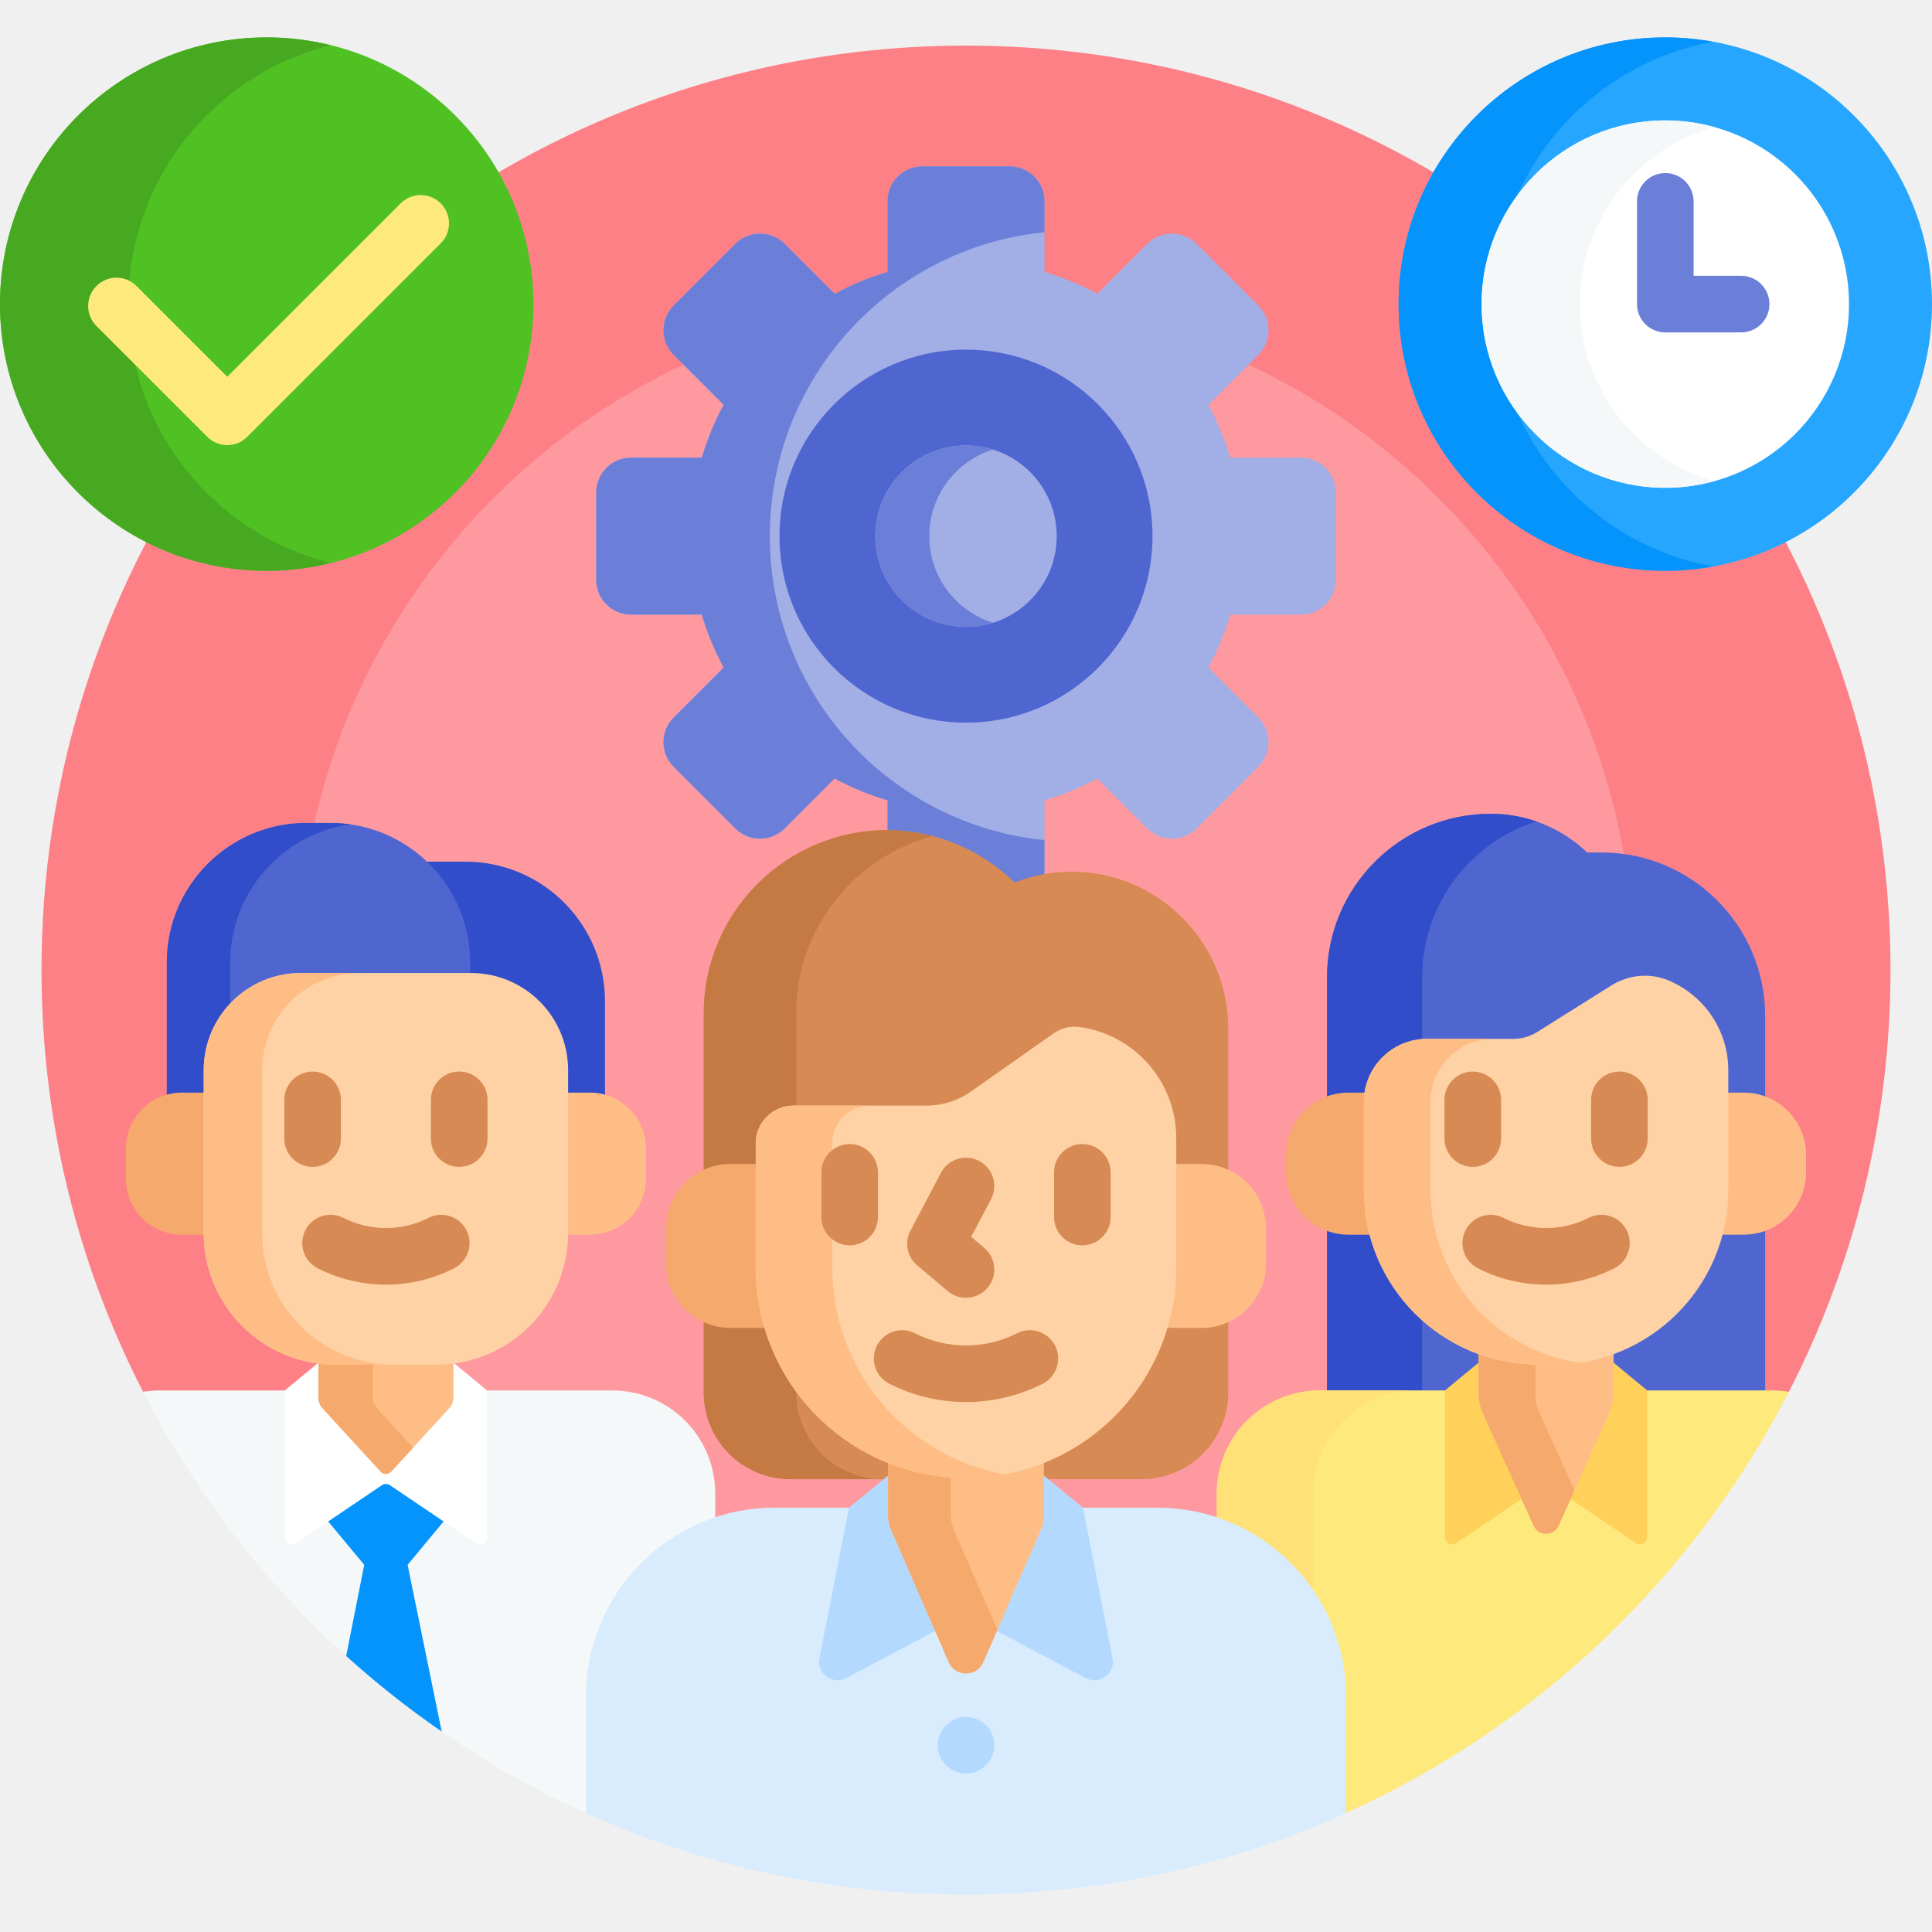
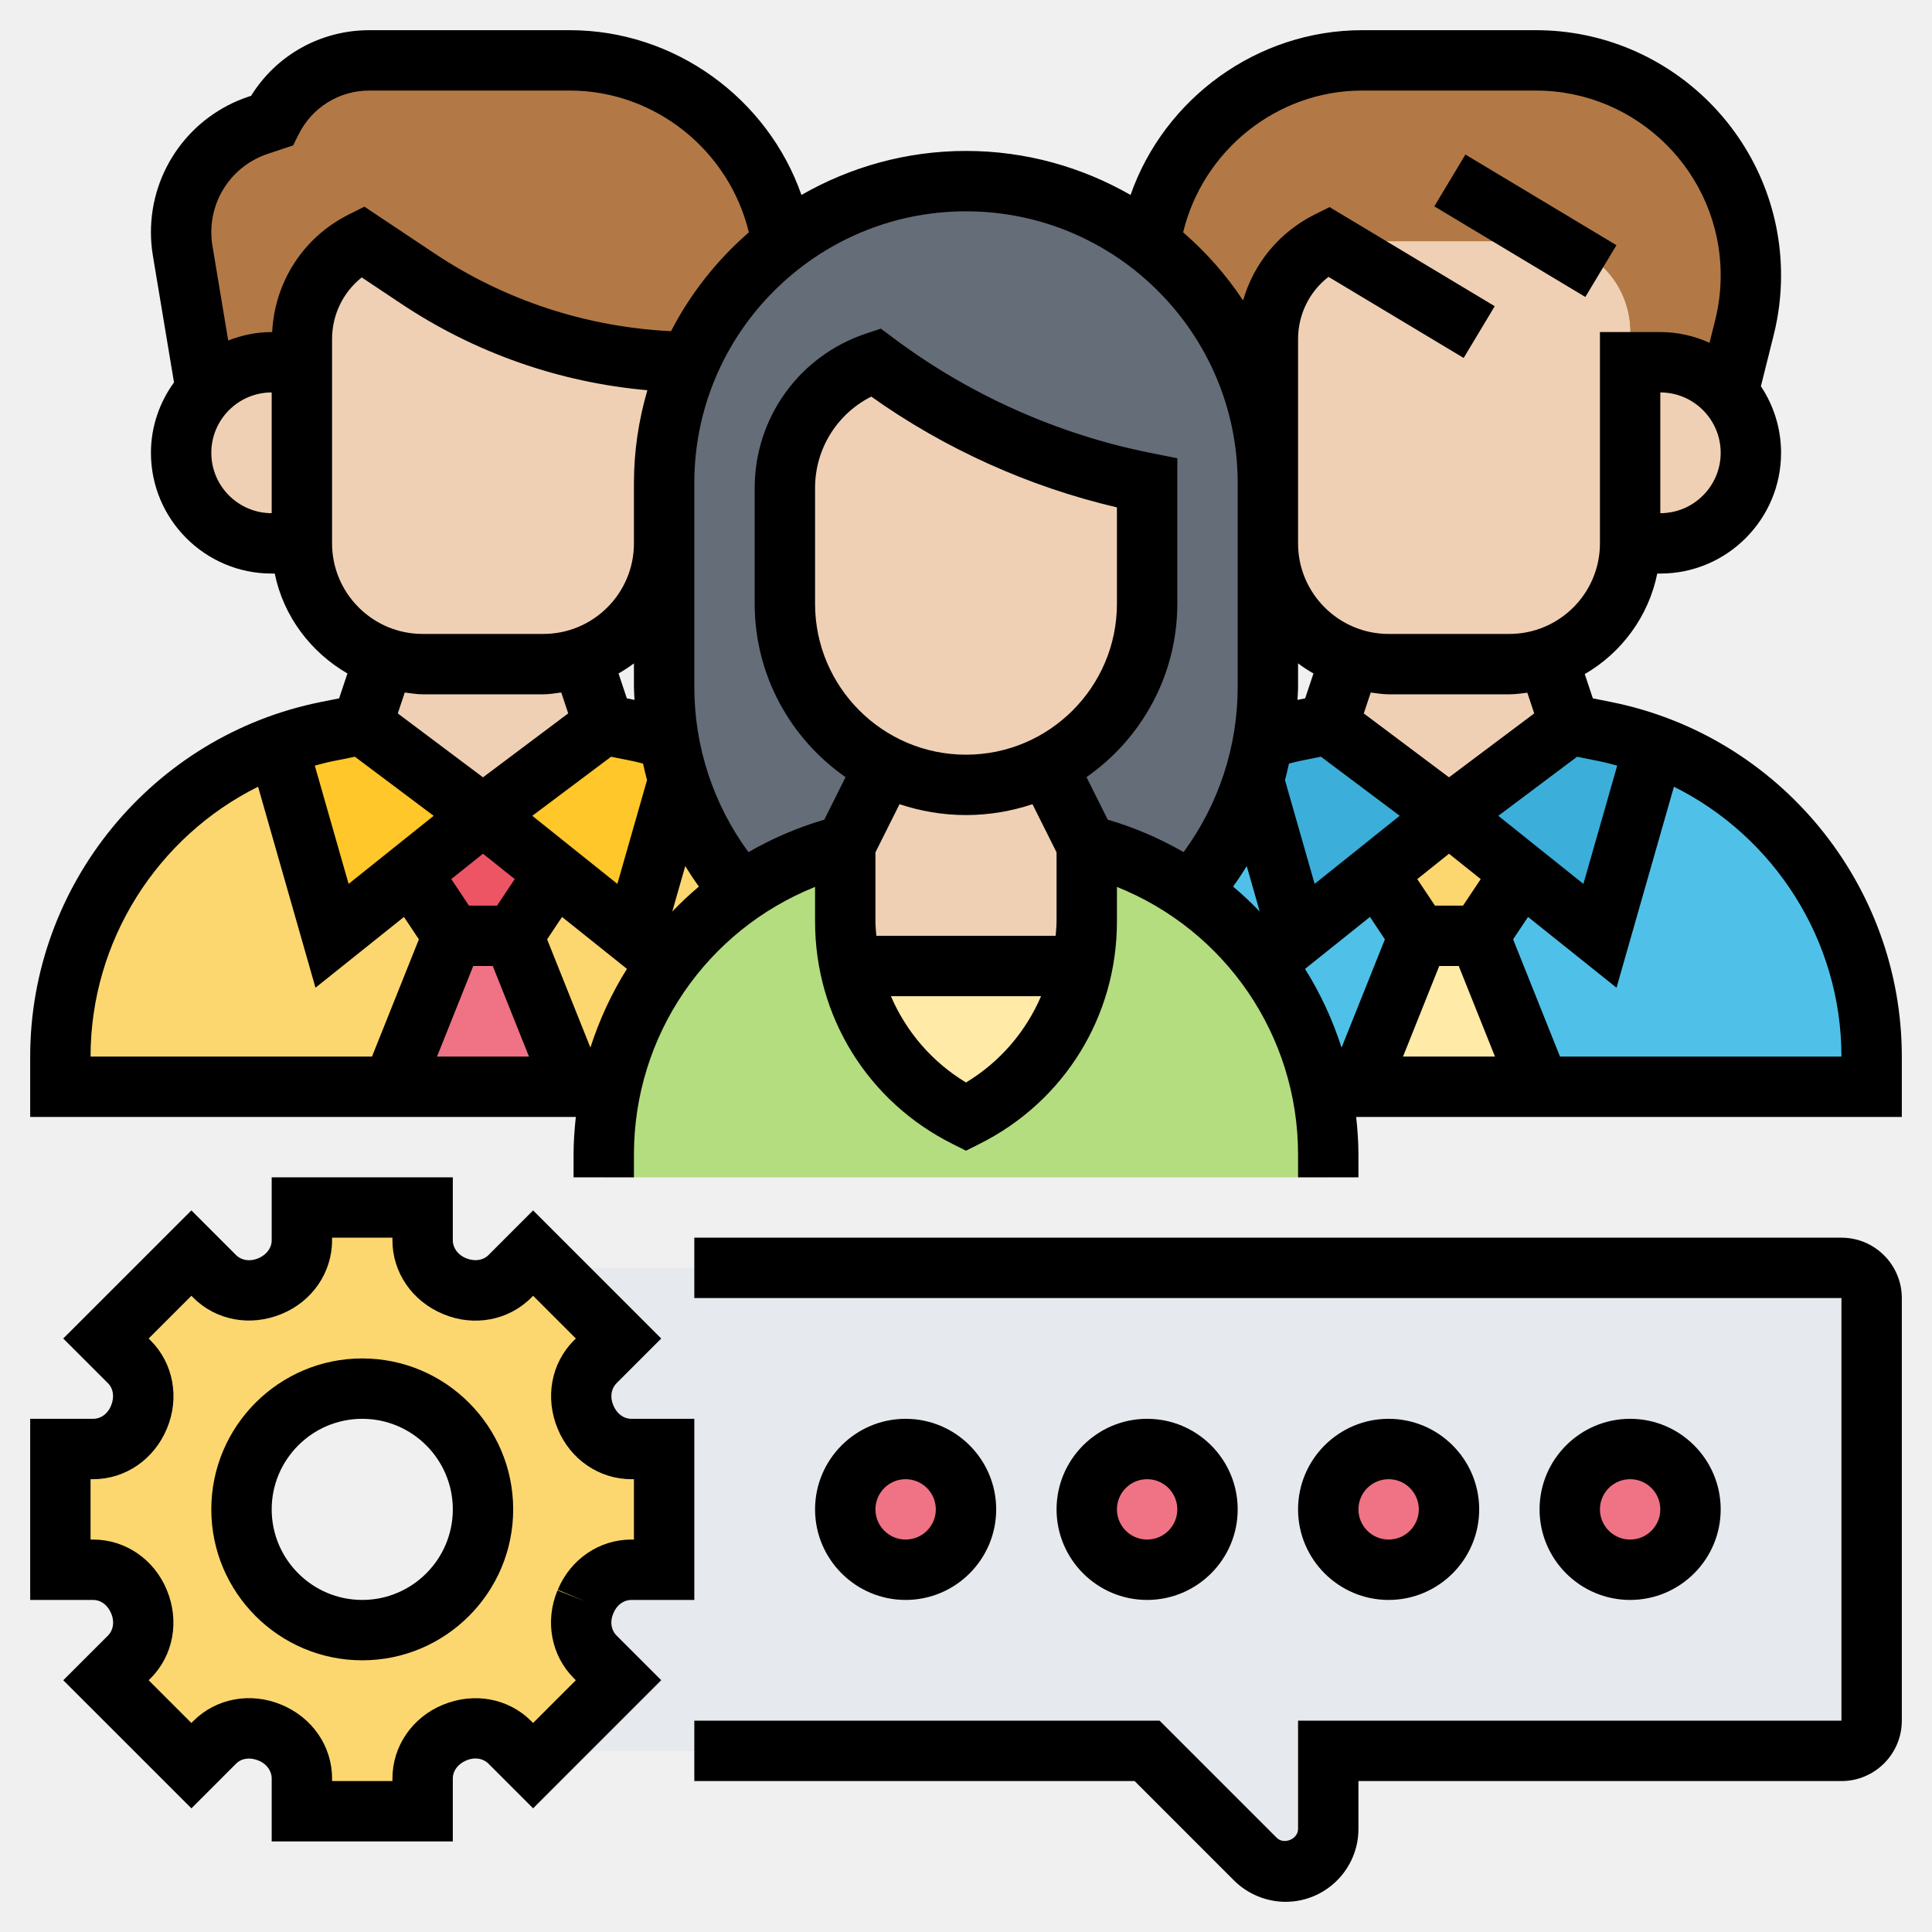
- <svg xmlns="http://www.w3.org/2000/svg" id="Capa_1" enable-background="new 0 0 512 512" height="512" viewBox="0 0 512 512" width="512">
+ <svg xmlns="http://www.w3.org/2000/svg" id="_x33_0" enable-background="new 0 0 64 64" height="512" viewBox="0 0 64 64" width="512">
  <g>
-     <path d="m256 12.086c-135.31 0-245 109.69-245 245 0 40.256 9.711 78.244 26.916 111.751l1.544.807c.951-.103 1.901-.162 2.838-.162h119.946c14.5 0 26.297 11.797 26.297 26.297v7.726c5.229-1.908 10.87-2.951 16.75-2.951h101.418c5.881 0 11.522 1.043 16.751 2.951v-7.727c0-14.5 11.797-26.297 26.297-26.297h119.946c.873 0 1.757.057 2.643.146l1.738-.792c17.204-33.505 26.916-71.492 26.916-111.749 0-135.309-109.69-245-245-245z" fill="#fd8087" />
-     <path d="m256 80.086c-97.754 0-177 79.246-177 177 0 42.679 15.107 81.828 40.263 112.396h42.98c14.5 0 26.297 11.797 26.297 26.297v7.726c5.229-1.908 10.87-2.951 16.75-2.951h101.418c5.881 0 11.522 1.043 16.751 2.951v-7.727c0-14.5 11.797-26.297 26.297-26.297h42.98c25.157-30.567 40.264-69.716 40.264-112.395 0-97.754-79.246-177-177-177z" fill="#fe99a0" />
    <g>
      <g>
-         <g>
-           <path d="m344.755 121.285h-18.74c-1.454-4.901-3.393-9.594-5.789-14.006l13.242-13.242c3.61-3.61 3.61-9.464 0-13.075l-16.344-16.344c-3.611-3.61-9.464-3.61-13.075 0l-13.242 13.242c-4.412-2.396-9.104-4.335-14.006-5.789v-18.74c0-5.106-4.139-9.245-9.245-9.245h-23.113c-5.106 0-9.245 4.139-9.245 9.245v18.74c-4.901 1.454-9.594 3.393-14.006 5.789l-13.242-13.242c-3.61-3.61-9.464-3.61-13.075 0l-16.344 16.344c-3.61 3.611-3.61 9.464 0 13.075l13.242 13.242c-2.396 4.412-4.335 9.104-5.789 14.006h-18.74c-5.106 0-9.245 4.139-9.245 9.245v23.113c0 5.106 4.139 9.245 9.245 9.245h18.74c1.454 4.901 3.393 9.594 5.789 14.006l-13.242 13.242c-3.61 3.61-3.61 9.464 0 13.075l16.344 16.344c3.611 3.61 9.464 3.61 13.075 0l13.242-13.242c4.412 2.396 9.104 4.335 14.006 5.789v18.74c0 5.106 4.139 9.245 9.245 9.245h23.113c5.106 0 9.245-4.139 9.245-9.245v-18.74c4.901-1.454 9.594-3.393 14.006-5.789l13.242 13.242c3.61 3.61 9.464 3.61 13.075 0l16.344-16.344c3.61-3.611 3.61-9.464 0-13.075l-13.242-13.242c2.396-4.412 4.335-9.104 5.789-14.006h18.74c5.106 0 9.245-4.139 9.245-9.245v-23.113c0-5.106-4.139-9.245-9.245-9.245z" fill="#a2aee6" />
-         </g>
-         <g>
-           <circle cx="256" cy="142.086" fill="#4f66d0" r="49.426" />
-         </g>
-         <g>
-           <circle cx="256" cy="142.086" fill="#a2aee6" r="24.038" />
-         </g>
-         <g>
-           <path d="m246.272 142.086c0-10.784 7.101-19.909 16.883-22.955-2.26-.704-4.663-1.083-7.155-1.083-13.276 0-24.038 10.762-24.038 24.038s10.762 24.038 24.038 24.038c2.492 0 4.895-.379 7.155-1.083-9.781-3.046-16.883-12.171-16.883-22.955z" fill="#6c7fd8" />
-         </g>
+         <path d="m62 43v14c0 .55-.45 1-1 1h-17v2.59c0 .78-.63 1.41-1.41 1.41-.38 0-.74-.15-1-.41l-3.59-3.59h-19.85l2.34-2.34-.77-.77c-.48-.48-.59-1.2-.33-1.82 0-.01.01-.02.01-.02.26-.62.84-1.05 1.51-1.05h1.09v-4h-1.09c-.67 0-1.25-.43-1.51-1.05 0 0-.01-.01-.01-.02-.26-.62-.15-1.34.33-1.82l.77-.77-2.34-2.34h42.85c.55 0 1 .45 1 1z" fill="#e6e9ed" />
      </g>
      <g>
-         <g>
-           <path d="m204.017 142.086c0-41.952 31.911-76.451 72.785-80.548v-8.207c0-5.106-4.139-9.245-9.245-9.245h-23.113c-5.106 0-9.245 4.139-9.245 9.245v18.74c-4.901 1.454-9.594 3.393-14.006 5.789l-13.243-13.242c-3.61-3.61-9.464-3.61-13.075 0l-16.344 16.344c-3.61 3.611-3.61 9.464 0 13.075l13.242 13.243c-2.396 4.411-4.335 9.104-5.789 14.006h-18.74c-5.106 0-9.245 4.139-9.245 9.245v23.113c0 5.106 4.139 9.245 9.245 9.245h18.74c1.454 4.901 3.393 9.594 5.789 14.006l-13.242 13.243c-3.61 3.61-3.61 9.464 0 13.075l16.344 16.344c3.611 3.61 9.464 3.61 13.075 0l13.242-13.243c4.412 2.396 9.104 4.335 14.006 5.789v18.74c0 5.106 4.139 9.245 9.245 9.245h23.113c5.106 0 9.245-4.139 9.245-9.245v-8.207c-40.872-4.099-72.784-38.597-72.784-80.55z" fill="#6c7fd8" />
-         </g>
+         <path d="m18.15 58-.49.49-.77-.77c-.48-.48-1.2-.59-1.82-.33-.01 0-.02.01-.02.01-.62.26-1.05.84-1.05 1.51v1.09h-4v-1.09c0-.67-.43-1.25-1.05-1.51 0 0-.01-.01-.02-.01-.62-.26-1.34-.15-1.82.33l-.77.77-2.83-2.83.77-.77c.48-.48.59-1.2.33-1.82 0-.01-.01-.02-.01-.02-.26-.62-.84-1.05-1.51-1.05h-1.09v-4h1.09c.67 0 1.25-.43 1.51-1.05 0 0 .01-.01.01-.02.26-.62.15-1.34-.33-1.82l-.77-.77 2.83-2.83.77.77c.48.48 1.2.59 1.82.33.01 0 .02-.01.02-.01.62-.26 1.05-.84 1.05-1.51v-1.09h4v1.09c0 .67.43 1.25 1.05 1.51 0 0 .01.01.02.01.62.26 1.34.15 1.82-.33l.77-.77.49.49 2.34 2.34-.77.77c-.48.48-.59 1.2-.33 1.82 0 .01.01.02.01.02.26.62.84 1.05 1.51 1.05h1.09v4h-1.09c-.67 0-1.25.43-1.51 1.05 0 0-.01.01-.01.02-.26.62-.15 1.34.33 1.82l.77.77zm-2.15-8c0-2.21-1.79-4-4-4s-4 1.79-4 4 1.79 4 4 4 4-1.79 4-4z" fill="#fcd770" />
+       </g>
+       <g>
+         <circle cx="54" cy="50" fill="#ef7385" r="2" />
+       </g>
+       <g>
+         <circle cx="46" cy="50" fill="#ef7385" r="2" />
+       </g>
+       <g>
+         <circle cx="38" cy="50" fill="#ef7385" r="2" />
+       </g>
+       <g>
+         <circle cx="30" cy="50" fill="#ef7385" r="2" />
+       </g>
+       <g>
+         <path d="m49 31 2 5h-6l2-5z" fill="#ffeaa7" />
+       </g>
+       <g>
+         <path d="m50.39 28.91-1.39 2.09h-2l-1.39-2.09 2.39-1.91z" fill="#fcd770" />
+       </g>
+       <g>
+         <path d="m50.39 28.91 2.61 2.09 1.8-6.31c4.27 1.56 7.2 5.65 7.2 10.31v1h-11l-2-5z" fill="#4fc1e9" />
+       </g>
+       <g>
+         <path d="m47 31-2 5h-1.24-.01c-.57-2.64-2.13-4.94-4.33-6.44l.01-.01c.96-1.08 1.67-2.35 2.1-3.71l1.47 5.16 2.61-2.09z" fill="#4fc1e9" />
+       </g>
+       <g>
+         <path d="m50.39 28.91-2.39-1.91 4-3 1.17.23c.56.11 1.1.26 1.63.46l-1.8 6.31z" fill="#3bafda" />
+       </g>
+       <g>
+         <path d="m44 24 4 3-2.39 1.91-2.61 2.09-1.47-5.16c.14-.44.25-.9.32-1.36.32-.1.65-.18.98-.25z" fill="#3bafda" />
+       </g>
+       <g>
+         <path d="m18.39 28.91 2.61 2.09 1.47-5.16c.43 1.36 1.14 2.63 2.1 3.71l.01.01-2.34 2.19c-.97 1.24-1.66 2.68-1.99 4.25h-.01-1.24l-2-5z" fill="#fcd770" />
+       </g>
+       <g>
+         <path d="m11 31 2.61-2.09 1.39 2.09-2 5h-11v-1c0-4.66 2.93-8.75 7.2-10.31z" fill="#fcd770" />
+       </g>
+       <g>
+         <path d="m16 27 4-3 1.17.23c.33.07.66.15.98.25.07.46.18.92.32 1.36l-1.47 5.16-2.61-2.09z" fill="#ffc729" />
+       </g>
+       <g>
+         <path d="m12 24 4 3-2.39 1.91-2.61 2.09-1.8-6.31c.53-.2 1.07-.35 1.63-.46z" fill="#ffc729" />
+       </g>
+       <g>
+         <path d="m17 31 2 5h-6l2-5z" fill="#ef7385" />
+       </g>
+       <g>
+         <path d="m18.39 28.91-1.39 2.09h-2l-1.39-2.09 2.39-1.91z" fill="#ed5565" />
+       </g>
+       <g>
+         <path d="m57.79 10.85-.54 2.16-.01.01c-.54-.63-1.34-1.02-2.24-1.02h-1v-1c0-1.66-1.34-3-3-3h-7c-1.23.61-2 1.87-2 3.24v4.76c0-2.76-1.12-5.26-2.93-7.07-.31-.31-.64-.6-.99-.87.51-3.43 3.47-6.06 7.04-6.06h5.76c3.93 0 7.12 3.19 7.12 7.12 0 .59-.07 1.17-.21 1.73z" fill="#b27946" />
+       </g>
+       <g>
+         <path d="m27.76 24.24 1.56 1.13-1.32 2.63c-1.25.31-2.4.84-3.42 1.56l-.01-.01c-.96-1.08-1.67-2.35-2.1-3.71-.14-.44-.25-.9-.32-1.36-.1-.57-.15-1.14-.15-1.72v-4.76-2c0-1.42.3-2.78.84-4 .68-1.56 1.74-2.91 3.08-3.94 1.68-1.29 3.79-2.06 6.08-2.06s4.4.77 6.08 2.06c.35.27.68.56.99.87 1.81 1.81 2.93 4.31 2.93 7.07v2 4.76c0 .58-.05 1.15-.15 1.72-.07.46-.18.92-.32 1.36-.43 1.36-1.14 2.63-2.1 3.71l-.01.01c-1.02-.72-2.17-1.25-3.42-1.56l-1.32-2.63c1.97-.99 3.32-3.02 3.32-5.37v-4l-.1-.02c-3.22-.64-6.27-2.01-8.9-3.98-1.79.6-3 2.27-3 4.16v3.84c0 1.66.67 3.16 1.76 4.24z" fill="#656d78" />
+       </g>
+       <g>
+         <path d="m25.92 8.06c-1.34 1.03-2.4 2.38-3.08 3.94h-.01c-3.2-.03-6.32-1-8.99-2.77l-1.84-1.23c-1.23.61-2 1.87-2 3.24v.76h-1c-.86 0-1.63.36-2.18.94l-.77-4.64c-.03-.2-.05-.4-.05-.61 0-.81.26-1.56.7-2.18.45-.62 1.09-1.11 1.85-1.36l.45-.15c.61-1.23 1.87-2 3.24-2h6.64c3.57 0 6.53 2.63 7.04 6.06z" fill="#b27946" />
+       </g>
+       <g>
+         <path d="m44 39h-24v-.75c0-.77.08-1.52.25-2.25.33-1.57 1.02-3.01 1.99-4.25l2.34-2.19c1.02-.72 2.17-1.25 3.42-1.56v2.53c0 .5.05.99.15 1.47.45 2.14 1.85 3.99 3.85 5 1.22-.62 2.22-1.55 2.92-2.67.44-.71.76-1.5.93-2.33.1-.48.15-.97.15-1.47v-2.53c1.25.31 2.4.84 3.42 1.56 2.2 1.5 3.76 3.8 4.33 6.44.17.73.25 1.48.25 2.25z" fill="#b4dd7f" />
+       </g>
+       <g>
+         <path d="m28.15 32h7.7c-.17.83-.49 1.62-.93 2.33-.7 1.12-1.7 2.05-2.92 2.67-2-1.01-3.4-2.86-3.85-5z" fill="#ffeaa7" />
+       </g>
+       <g>
+         <path d="m55 12c.9 0 1.7.39 2.24 1.02.47.53.76 1.22.76 1.98 0 .83-.34 1.58-.88 2.12s-1.29.88-2.12.88h-1v-6z" fill="#f0d0b4" />
+       </g>
+       <g>
+         <path d="m50 22c.45 0 .87-.07 1.27-.21v.01l.73 2.2-4 3-4-3 .73-2.2v-.01c.4.14.82.21 1.27.21z" fill="#f0d0b4" />
+       </g>
+       <g>
+         <path d="m54 12v6c0 1.76-1.14 3.26-2.73 3.79-.4.14-.82.21-1.27.21h-4c-.45 0-.87-.07-1.27-.21-1.59-.53-2.73-2.03-2.73-3.79v-2-4.76c0-1.37.77-2.63 2-3.24h7c1.66 0 3 1.34 3 3z" fill="#f0d0b4" />
+       </g>
+       <g>
+         <path d="m36 28v2.53c0 .5-.05.99-.15 1.47h-7.7c-.1-.48-.15-.97-.15-1.47v-2.53l1.32-2.63c.8.4 1.71.63 2.68.63s1.88-.23 2.68-.63z" fill="#f0d0b4" />
+       </g>
+       <g>
+         <path d="m38 16v4c0 2.35-1.35 4.38-3.32 5.37-.8.4-1.71.63-2.68.63s-1.88-.23-2.68-.63l-1.56-1.13c-1.09-1.08-1.76-2.58-1.76-4.24v-3.84c0-1.89 1.21-3.56 3-4.16 2.63 1.97 5.68 3.34 8.9 3.98z" fill="#f0d0b4" />
+       </g>
+       <g>
+         <path d="m18 22c.45 0 .87-.07 1.27-.21v.01l.73 2.2-4 3-4-3 .73-2.2v-.01c.4.14.82.21 1.27.21z" fill="#f0d0b4" />
+       </g>
+       <g>
+         <path d="m22.83 12h.01c-.54 1.22-.84 2.58-.84 4v2c0 1.76-1.14 3.26-2.73 3.79-.4.14-.82.21-1.27.21h-4c-.45 0-.87-.07-1.27-.21-1.59-.53-2.73-2.03-2.73-3.79v-6-.76c0-1.37.77-2.63 2-3.24l1.84 1.23c2.67 1.77 5.79 2.74 8.99 2.77z" fill="#f0d0b4" />
+       </g>
+       <g>
+         <path d="m10 12v6h-1c-.83 0-1.58-.34-2.12-.88s-.88-1.29-.88-2.12c0-.8.32-1.53.82-2.06.55-.58 1.32-.94 2.18-.94z" fill="#f0d0b4" />
      </g>
    </g>
    <g>
-       <g>
-         <g>
-           <circle cx="441.322" cy="80.592" fill="#26a6fe" r="70.678" />
-         </g>
-         <path d="m396 80.592c0-34.704 25.019-63.545 58-69.522-4.115-.746-8.348-1.156-12.678-1.156-39.035 0-70.678 31.644-70.678 70.678 0 39.035 31.644 70.678 70.678 70.678 4.33 0 8.563-.41 12.678-1.156-32.981-5.977-58-34.818-58-69.522z" fill="#0593fc" />
-         <g>
-           <circle cx="441.322" cy="80.592" fill="#fff" r="48.678" />
-         </g>
-         <g>
-           <path d="m418.714 80.592c0-22.367 15.091-41.198 35.643-46.899-4.15-1.151-8.518-1.78-13.035-1.78-26.884 0-48.678 21.794-48.678 48.678s21.794 48.678 48.678 48.678c4.517 0 8.885-.628 13.035-1.779-20.552-5.7-35.643-24.531-35.643-46.898z" fill="#f5f8f9" />
-         </g>
-         <g>
-           <path d="m461.418 88.092h-20.097c-4.143 0-7.5-3.357-7.5-7.5v-27.228c0-4.143 3.357-7.5 7.5-7.5s7.5 3.357 7.5 7.5v19.728h12.597c4.143 0 7.5 3.357 7.5 7.5s-3.357 7.5-7.5 7.5z" fill="#6c7fd8" />
-         </g>
-       </g>
-       <g>
-         <g>
-           <circle cx="70.678" cy="80.592" fill="#4fc123" r="70.678" />
-         </g>
-         <path d="m34 80.592c0-33.172 22.858-60.994 53.678-68.606-5.447-1.345-11.138-2.072-17-2.072-39.034 0-70.678 31.643-70.678 70.678s31.644 70.678 70.678 70.678c5.862 0 11.553-.727 17-2.072-30.82-7.613-53.678-35.434-53.678-68.606z" fill="#47a920" />
-         <g>
-           <path d="m60.226 117.956c-1.919 0-3.839-.732-5.303-2.196l-29.367-29.366c-2.929-2.93-2.929-7.678 0-10.607 2.929-2.928 7.678-2.928 10.606 0l24.064 24.063 45.963-45.964c2.929-2.928 7.678-2.928 10.606 0 2.929 2.93 2.929 7.678 0 10.607l-51.266 51.267c-1.464 1.464-3.383 2.196-5.303 2.196z" fill="#fee97d" />
-         </g>
-       </g>
-     </g>
-     <g>
-       <g>
-         <g>
-           <g>
-             <path d="m467.789 369.483v-100.185c0-23.961-19.424-43.385-43.385-43.385h-3.798c-6.643-6.346-15.638-10.251-25.551-10.251-23.961 0-43.385 19.424-43.385 43.385v110.436z" fill="#4f66d0" />
-           </g>
-         </g>
-         <g fill="#314dc9">
-           <path d="m357.347 289.554h4.301c1.131-7.643 7.427-13.587 15.234-14.171v-16.336c0-19.384 12.714-35.793 30.256-41.357-3.786-1.31-7.849-2.028-12.082-2.028-23.961 0-43.385 19.424-43.385 43.385v31.529c1.772-.649 3.678-1.022 5.676-1.022z" />
-           <path d="m362.962 327.197h-5.615c-1.998 0-3.904-.373-5.676-1.022v43.308h25.211v-19.587c-6.659-5.951-11.584-13.799-13.92-22.699z" />
-         </g>
-         <g>
-           <path d="m362.447 315.437v-23.424c0-.838.085-1.655.212-2.458h-5.312c-9.125 0-16.522 7.397-16.522 16.522v4.598c0 9.125 7.397 16.522 16.522 16.522h6.661c-1.012-3.752-1.561-7.693-1.561-11.76z" fill="#f6a96c" />
-           <path d="m462.113 289.554h-5.1v25.882c0 4.068-.549 8.008-1.561 11.76h6.661c9.125 0 16.522-7.397 16.522-16.522v-4.598c0-9.124-7.397-16.522-16.522-16.522z" fill="#ffbd86" />
-         </g>
-         <path d="m469.703 368.482h-119.946c-15.076 0-27.297 12.221-27.297 27.297v7.387c19.312 6.576 33.249 24.879 33.249 46.388v29.672l1 1.245c50.623-22.857 92.095-62.398 117.375-111.634-1.427-.23-2.889-.355-4.381-.355z" fill="#fee97d" />
-         <g>
-           <path d="m348 395.78c0-15.076 12.221-27.297 27.297-27.297h-25.54c-15.076 0-27.297 12.221-27.297 27.297v7.387c10.613 3.614 19.595 10.774 25.54 20.056z" fill="#ffe177" />
-         </g>
-         <path d="m411.808 360.642h-4.155c-4.495 0-8.835-.668-12.937-1.896l-11.782 9.737v38.88c0 1.534 1.714 2.445 2.985 1.586l22.741-15.351c.647-.437 1.495-.437 2.142 0l22.74 15.351c1.271.858 2.985-.053 2.985-1.586v-38.88l-11.782-9.737c-4.102 1.227-8.442 1.896-12.937 1.896z" fill="#ffd15b" />
-         <path d="m411.808 360.642h-4.155c-5.56 0-10.886-1.015-15.811-2.86v11.612c0 1.726.367 3.432 1.076 5.005l13.483 29.896c1.293 2.868 5.366 2.868 6.659 0l13.483-29.896c.709-1.573 1.076-3.279 1.076-5.005v-11.612c-4.925 1.845-10.251 2.86-15.811 2.86z" fill="#ffbd86" />
-         <path d="m406.906 369.394v-8.771c-5.29-.086-10.362-1.079-15.064-2.841v11.612c0 1.726.367 3.432 1.076 5.005l13.483 29.896c1.293 2.868 5.366 2.868 6.659 0l4.203-9.319-9.28-20.577c-.71-1.573-1.077-3.279-1.077-5.005z" fill="#f6a96c" />
-         <g>
-           <g>
-             <g>
-               <path d="m427.011 261.162-19.572 12.292c-1.94 1.218-4.184 1.865-6.475 1.865h-22.824c-9.22 0-16.694 7.474-16.694 16.694v23.423c0 25.518 20.687 46.205 46.205 46.205h4.155c25.518 0 46.205-20.687 46.205-46.205v-31.844c0-10.788-6.637-20.025-16.051-23.852-4.896-1.99-10.471-1.39-14.949 1.422z" fill="#fed2a4" />
-             </g>
-           </g>
-           <g>
-             <path d="m379.114 315.436v-23.423c0-9.22 7.474-16.694 16.694-16.694h-17.667c-9.22 0-16.694 7.474-16.694 16.694v23.423c0 25.518 20.687 46.205 46.205 46.205h4.155c2.277 0 4.51-.183 6.698-.504-22.286-3.295-39.391-22.498-39.391-45.701z" fill="#ffbd86" />
-           </g>
-           <g>
-             <g>
-               <g>
-                 <path d="m390.304 309.232c-4.143 0-7.5-3.357-7.5-7.5v-10.258c0-4.143 3.357-7.5 7.5-7.5s7.5 3.357 7.5 7.5v10.258c0 4.143-3.358 7.5-7.5 7.5z" fill="#d88a55" />
-               </g>
-               <g>
-                 <path d="m429.155 309.232c-4.143 0-7.5-3.357-7.5-7.5v-10.258c0-4.143 3.357-7.5 7.5-7.5s7.5 3.357 7.5 7.5v10.258c0 4.143-3.357 7.5-7.5 7.5z" fill="#d88a55" />
-               </g>
-             </g>
-           </g>
-         </g>
-         <g>
-           <path d="m409.73 340.44c-6.208 0-12.415-1.441-18.073-4.324-3.69-1.881-5.158-6.396-3.277-10.088 1.881-3.69 6.397-5.157 10.088-3.277 7.052 3.595 15.475 3.593 22.524 0 3.691-1.879 8.207-.412 10.088 3.277 1.881 3.691.413 8.207-3.277 10.088-5.658 2.883-11.865 4.324-18.073 4.324z" fill="#d88a55" />
-         </g>
-       </g>
-       <g>
-         <g>
-           <path d="m123.324 228.349h-11.127c7.227 6.651 11.765 16.181 11.765 26.753v3.754h.854c13.64 0 24.737 11.097 24.737 24.737v6.6h6.801c1.38 0 2.713.202 3.975.571v-25.41c0-20.438-16.567-37.005-37.005-37.005z" fill="#314dc9" />
-           <path d="m54.987 283.593c0-13.641 11.097-24.737 24.737-24.737h44.876v-3.754c0-20.437-16.568-37.005-37.005-37.005h-6.38c-20.437 0-37.005 16.568-37.005 37.005v35.662c1.262-.369 2.595-.571 3.975-.571h6.801v-6.6z" fill="#4f66d0" />
-           <path d="m61 255.102c0-18.67 13.829-34.102 31.8-36.633-1.701-.24-3.437-.372-5.204-.372h-6.38c-20.437 0-37.005 16.568-37.005 37.005v35.662c1.262-.369 2.595-.571 3.975-.571h6.439v-6.6c0-6.403 2.414-12.251 6.375-16.69z" fill="#314dc9" />
-         </g>
-         <g>
-           <path d="m54.987 326.795v-37.241h-6.801c-8.186 0-14.821 6.636-14.821 14.821v8c0 8.186 6.636 14.821 14.821 14.821h6.811c-.001-.134-.01-.266-.01-.401z" fill="#f6a96c" />
-           <path d="m156.354 289.554h-6.801v37.241c0 .135-.009.268-.01.402h6.811c8.186 0 14.821-6.635 14.821-14.821v-8c0-8.186-6.636-14.822-14.821-14.822z" fill="#ffbd86" />
-         </g>
-         <path d="m156.291 449.555c0-21.509 13.937-39.812 33.25-46.388v-7.387c0-15.076-12.221-27.297-27.297-27.297h-119.947c-1.492 0-2.954.125-4.381.355 25.28 49.236 66.752 88.801 117.375 111.658l1-1.439z" fill="#f5f8f9" />
-         <path d="m325.5 369.016v-96.516c0-22.825-18.675-41.5-41.5-41.5-5.333 0-10.433 1.031-15.127 2.884-8.759-8.573-20.724-13.884-33.873-13.884-26.675 0-48.5 21.825-48.5 48.5v100.516c0 12.694 10.29 22.984 22.984 22.984h93.031c12.695 0 22.985-10.29 22.985-22.984z" fill="#d88a55" />
-         <g>
-           <path d="m211 369.016v-100.516c0-22.443 15.451-41.449 36.24-46.916-3.914-1.029-8.014-1.584-12.24-1.584-26.675 0-48.5 21.825-48.5 48.5v100.516c0 12.694 10.29 22.984 22.984 22.984h24.5c-12.694 0-22.984-10.291-22.984-22.984z" fill="#c57a44" />
-         </g>
-         <g>
-           <path d="m118.204 402.425-14.304-9.655c-.483-.326-1.047-.499-1.63-.499s-1.147.173-1.631.5l-14.303 9.654 10.184 12.27-4.777 24.167c7.975 7.211 16.433 13.896 25.31 20.02l-9.032-44.187z" fill="#0593fc" />
-         </g>
-         <path d="m115.707 360.642h-26.874c-1.227 0-2.439-.07-3.633-.198l-9.727 8.039v38.88c0 1.534 1.714 2.445 2.985 1.586l22.741-15.351c.647-.437 1.495-.437 2.142 0l22.741 15.351c1.271.858 2.985-.053 2.985-1.586v-38.88l-9.727-8.039c-1.194.128-2.406.198-3.633.198z" fill="#fff" />
-         <g>
-           <path d="m115.707 360.642h-26.874c-1.51 0-2.994-.109-4.452-.302v10.091c0 1.017.381 1.997 1.069 2.747l15.409 16.81c.759.828 2.063.828 2.822 0l15.409-16.81c.687-.75 1.069-1.73 1.069-2.747v-10.091c-1.458.192-2.942.302-4.452.302z" fill="#ffbd86" />
-           <path d="m98.814 370.431v-9.789h-9.981c-1.51 0-2.994-.109-4.452-.302v10.091c0 1.017.381 1.997 1.069 2.747l15.409 16.81c.759.828 2.063.828 2.822 0l5.805-6.333-9.604-10.477c-.687-.75-1.068-1.73-1.068-2.747z" fill="#f6a96c" />
-         </g>
-         <g>
-           <g>
-             <g>
-               <path d="m115.707 361.641h-26.874c-19.245 0-34.846-15.601-34.846-34.846v-43.203c0-14.214 11.523-25.737 25.737-25.737h45.092c14.214 0 25.737 11.523 25.737 25.737v43.203c0 19.245-15.601 34.846-34.846 34.846z" fill="#fed2a4" />
-             </g>
-             <g>
-               <path d="m69.49 326.795v-43.203c0-14.214 11.523-25.737 25.737-25.737h-15.503c-14.214 0-25.737 11.523-25.737 25.737v43.203c0 19.245 15.601 34.846 34.846 34.846h15.503c-19.245 0-34.846-15.601-34.846-34.846z" fill="#ffbd86" />
-             </g>
-           </g>
-           <g>
-             <g>
-               <g>
-                 <path d="m82.844 309.232c-4.142 0-7.5-3.357-7.5-7.5v-10.258c0-4.143 3.358-7.5 7.5-7.5s7.5 3.357 7.5 7.5v10.258c0 4.143-3.358 7.5-7.5 7.5z" fill="#d88a55" />
-               </g>
-               <g>
-                 <path d="m121.696 309.232c-4.142 0-7.5-3.357-7.5-7.5v-10.258c0-4.143 3.358-7.5 7.5-7.5s7.5 3.357 7.5 7.5v10.258c0 4.143-3.358 7.5-7.5 7.5z" fill="#d88a55" />
-               </g>
-             </g>
-           </g>
-         </g>
-         <g>
-           <path d="m102.27 340.44c-6.207 0-12.415-1.441-18.073-4.324-3.691-1.881-5.158-6.396-3.278-10.088s6.397-5.158 10.087-3.277c7.053 3.594 15.474 3.594 22.526 0 3.688-1.881 8.207-.413 10.087 3.277 1.88 3.691.413 8.207-3.278 10.088-5.656 2.883-11.864 4.324-18.071 4.324z" fill="#d88a55" />
-         </g>
-       </g>
-     </g>
-     <g>
-       <g>
-         <g>
-           <path d="m201.282 335.941v-27.47h-7.694c-9.446 0-17.104 7.658-17.104 17.104v9.232c0 9.446 7.658 17.104 17.104 17.104h10.077c-1.545-5.055-2.383-10.416-2.383-15.97z" fill="#f6a96c" />
-           <path d="m318.412 308.471h-7.695v27.47c0 5.514-.828 10.837-2.352 15.86 1.412.036 2.341.073 2.34.109h7.706c9.446 0 17.104-7.658 17.104-17.104v-9.232c.001-9.445-7.656-17.103-17.103-17.103z" fill="#ffbd86" />
-         </g>
-         <g>
-           <path d="m306.709 399.554h-101.418c-27.614 0-50 22.386-50 50v30.941c30.721 13.87 64.813 21.591 100.709 21.591s69.989-7.721 100.709-21.591v-30.941c0-27.614-22.385-50-50-50z" fill="#d8ecfe" />
-         </g>
-         <path d="m271.506 390.659h-31.012c-1.472 0-2.924-.089-4.354-.248l-11.14 9.143-8 40.71c0 3.77 4.014 6.184 7.344 4.417l30.421-16.143c.747-.504 1.725-.504 2.472 0l30.421 16.143c3.33 1.767 7.344-.647 7.344-4.417l-8-40.71-11.14-9.143c-1.432.16-2.884.248-4.356.248z" fill="#b3dafe" />
-         <path d="m256 390.659c-7.302 0-14.268-1.449-20.643-4.056v14.939c0 1.375.283 2.735.833 3.995l15.227 34.943c1.745 4.004 7.423 4.004 9.167 0l15.227-34.943c.549-1.26.833-2.62.833-3.995v-14.939c-6.376 2.607-13.342 4.056-20.644 4.056z" fill="#ffbd86" />
-         <path d="m252 401.543v-11.046c-5.849-.425-11.444-1.768-16.643-3.894v14.939c0 1.375.283 2.735.833 3.995l15.227 34.943c1.745 4.004 7.423 4.004 9.167 0l3.738-8.578-11.489-26.365c-.55-1.259-.833-2.619-.833-3.994z" fill="#f6a96c" />
-         <g>
-           <path d="m279.14 273.915-21.857 15.37c-3.438 2.417-7.538 3.715-11.741 3.715h-35.26c-5.523 0-10 4.477-10 10v32.941c0 30.772 24.946 55.718 55.718 55.718 30.772 0 55.718-24.946 55.718-55.718v-34.35c0-15.048-11.191-27.482-25.704-29.434-2.423-.325-4.875.352-6.874 1.758z" fill="#fed2a4" />
-           <g>
-             <path d="m220.564 335.941v-32.941c0-5.523 4.477-10 10-10h-20.282c-5.523 0-10 4.477-10 10v32.941c0 30.772 24.946 55.718 55.718 55.718 3.465 0 6.851-.332 10.141-.938-25.928-4.77-45.577-27.473-45.577-54.78z" fill="#ffbd86" />
-           </g>
-           <g>
-             <g>
-               <g>
-                 <path d="m225.171 330.024c-4.142 0-7.5-3.357-7.5-7.5v-11.837c0-4.143 3.358-7.5 7.5-7.5s7.5 3.357 7.5 7.5v11.837c0 4.143-3.358 7.5-7.5 7.5z" fill="#d88a55" />
-               </g>
-               <g>
-                 <path d="m286.829 330.024c-4.143 0-7.5-3.357-7.5-7.5v-11.837c0-4.143 3.357-7.5 7.5-7.5s7.5 3.357 7.5 7.5v11.837c0 4.143-3.357 7.5-7.5 7.5z" fill="#d88a55" />
-               </g>
-             </g>
-             <g>
-               <path d="m255.996 343.931c-1.706 0-3.42-.578-4.827-1.764l-8.086-6.81c-2.698-2.271-3.448-6.117-1.802-9.237l8.086-15.32c1.934-3.663 6.468-5.064 10.134-3.132 3.663 1.934 5.065 6.471 3.132 10.134l-5.265 9.976 3.463 2.917c3.168 2.668 3.574 7.399.905 10.567-1.483 1.761-3.604 2.669-5.74 2.669z" fill="#d88a55" />
-             </g>
-           </g>
-         </g>
-         <g>
-           <path d="m256 371.559c-6.983 0-13.967-1.622-20.333-4.865-3.69-1.881-5.158-6.397-3.277-10.088 1.88-3.691 6.396-5.157 10.088-3.277 8.467 4.314 18.578 4.314 27.045 0 3.691-1.879 8.207-.412 10.088 3.277 1.881 3.69.413 8.207-3.277 10.088-6.367 3.243-13.351 4.865-20.334 4.865z" fill="#d88a55" />
-         </g>
-       </g>
+       <path d="m33 50c0-1.654-1.346-3-3-3s-3 1.346-3 3 1.346 3 3 3 3-1.346 3-3zm-4 0c0-.552.449-1 1-1s1 .448 1 1-.449 1-1 1-1-.448-1-1z" />
+       <path d="m41 50c0-1.654-1.346-3-3-3s-3 1.346-3 3 1.346 3 3 3 3-1.346 3-3zm-4 0c0-.552.449-1 1-1s1 .448 1 1-.449 1-1 1-1-.448-1-1z" />
+       <path d="m49 50c0-1.654-1.346-3-3-3s-3 1.346-3 3 1.346 3 3 3 3-1.346 3-3zm-4 0c0-.552.449-1 1-1s1 .448 1 1-.449 1-1 1-1-.448-1-1z" />
+       <path d="m57 50c0-1.654-1.346-3-3-3s-3 1.346-3 3 1.346 3 3 3 3-1.346 3-3zm-4 0c0-.552.449-1 1-1s1 .448 1 1-.449 1-1 1-1-.448-1-1z" />
+       <path d="m12 45c-2.757 0-5 2.243-5 5s2.243 5 5 5 5-2.243 5-5-2.243-5-5-5zm0 8c-1.654 0-3-1.346-3-3s1.346-3 3-3 3 1.346 3 3-1.346 3-3 3z" />
+       <path d="m20.31 53.462.014-.032c.11-.265.335-.43.588-.43h2.088v-6h-2.088c-.253 0-.479-.165-.598-.453-.112-.269-.069-.547.11-.727l1.48-1.48-4.244-4.244-1.48 1.481c-.18.179-.458.22-.75.1-.262-.109-.43-.339-.43-.588v-2.089h-6v2.089c0 .249-.168.479-.453.598-.27.109-.547.068-.726-.11l-1.481-1.481-4.245 4.244 1.481 1.48c.18.18.222.458.101.75-.11.265-.336.43-.589.43h-2.088v6h2.088c.253 0 .479.165.598.453.112.269.07.547-.109.727l-1.481 1.48 4.245 4.244 1.48-1.481c.18-.18.458-.22.75-.1.261.109.429.339.429.588v2.089h6v-2.089c0-.249.168-.479.453-.598.268-.112.547-.069.726.109l1.481 1.481 4.244-4.244-1.48-1.48c-.18-.179-.222-.457-.114-.717zm-1.301 2.132.066.066-1.416 1.416-.067-.067c-.751-.753-1.893-.964-2.927-.533-1.011.417-1.665 1.374-1.665 2.435v.089h-2v-.089c0-1.062-.654-2.019-1.685-2.443-1.016-.422-2.156-.211-2.909.541l-.066.067-1.416-1.416.067-.066c.752-.753.964-1.896.533-2.928-.418-1.013-1.374-1.666-2.436-1.666h-.088v-2h.088c1.062 0 2.018-.653 2.444-1.684.423-1.015.211-2.157-.542-2.91l-.066-.066 1.416-1.416.067.067c.752.752 1.894.964 2.927.533 1.012-.417 1.666-1.374 1.666-2.435v-.089h2v.089c0 1.062.654 2.019 1.685 2.443 1.016.425 2.157.211 2.909-.541l.066-.067 1.416 1.416-.067.066c-.752.753-.964 1.896-.533 2.928.418 1.013 1.374 1.666 2.436 1.666h.088v2h-.088c-1.062 0-2.018.653-2.436 1.666l.924.382-.932-.364c-.424 1.014-.211 2.157.541 2.91z" />
+       <path d="m61 41h-38v2h38v14h-18v3.586c0 .338-.468.532-.707.293l-3.879-3.879h-15.414v2h14.586l3.293 3.294c.45.448 1.072.706 1.707.706 1.331 0 2.414-1.083 2.414-2.414v-1.586h16c1.103 0 2-.897 2-2v-14c0-1.103-.897-2-2-2z" />
+       <path d="m53.371 23.255-.606-.121-.268-.804c1.218-.705 2.113-1.908 2.402-3.33h.101c2.206 0 4-1.794 4-4 0-.815-.248-1.572-.668-2.205l.425-1.701c.161-.643.243-1.306.243-1.971 0-4.479-3.644-8.123-8.123-8.123h-5.754c-3.482 0-6.554 2.264-7.672 5.458-1.609-.922-3.467-1.458-5.451-1.458s-3.842.536-5.451 1.458c-1.118-3.194-4.19-5.458-7.672-5.458h-6.641c-1.614 0-3.08.822-3.918 2.174l-.081.026c-1.936.646-3.237 2.45-3.237 4.491 0 .26.021.52.064.777l.7 4.199c-.476.659-.764 1.461-.764 2.333 0 2.206 1.794 4 4 4h.101c.289 1.419 1.193 2.604 2.408 3.31l-.275.824-.606.121c-5.578 1.116-9.628 6.056-9.628 11.745v2h18.075c-.044.411-.075.825-.075 1.246v.754h2v-.754c0-3.953 2.413-7.429 6-8.866v1.148c0 3.14 1.745 5.962 4.553 7.366l.447.224.447-.224c2.808-1.404 4.553-4.226 4.553-7.366v-1.148c3.587 1.437 6 4.913 6 8.866v.754h2v-.754c0-.421-.031-.835-.075-1.246h18.075v-2c0-5.689-4.05-10.629-9.629-11.745zm-.392 1.961c.201.04.396.094.593.146l-1.12 3.918-2.818-2.255 2.609-1.957zm-9.744-2.082-.254.051c.005-.143.019-.284.019-.427v-.783c.163.123.332.232.51.335zm-.536 2.161c.108-.025.213-.058.323-.08l.736-.148 2.609 1.957-2.818 2.255-.983-3.438c.052-.179.09-.363.133-.546zm2.683 5.08.494.742-1.435 3.587c-.296-.922-.702-1.798-1.21-2.608zm2.295 1.625h.646l1.2 3h-3.046zm.788-2h-.93l-.586-.879 1.051-.84 1.051.84zm2.358-6.367-2.823 2.117-2.823-2.117.231-.692c.196.023.389.059.592.059h4c.203 0 .398-.029.595-.053zm4.177-6.633v-4c1.103 0 2 .897 2 2s-.897 2-2 2zm-9.877-14h5.754c3.376 0 6.123 2.747 6.123 6.123 0 .501-.062 1.001-.183 1.485l-.187.747c-.499-.224-1.048-.355-1.63-.355h-2v7c0 1.654-1.346 3-3 3h-4c-1.654 0-3-1.346-3-3v-6.764c0-.822.376-1.575 1.008-2.065l4.478 2.687 1.029-1.715-5.472-3.283-.491.245c-1.179.59-2.023 1.626-2.373 2.848-.556-.841-1.227-1.598-1.986-2.257.653-2.706 3.101-4.696 5.93-4.696zm-4.123 13v6.758c0 1.977-.632 3.889-1.792 5.469-.781-.449-1.621-.814-2.513-1.075l-.704-1.409c1.816-1.265 3.009-3.366 3.009-5.743v-4.819l-.901-.181c-3.062-.612-6-1.927-8.499-3.8l-.419-.314-.497.166c-2.204.734-3.684 2.788-3.684 5.11v3.838c0 2.377 1.193 4.478 3.01 5.744l-.704 1.409c-.892.261-1.733.626-2.513 1.075-1.161-1.581-1.793-3.494-1.793-5.47v-6.758c0-4.963 4.038-9 9-9s9 4.037 9 9zm-9 9c-2.757 0-5-2.243-5-5v-3.838c0-1.294.731-2.455 1.862-3.024 2.437 1.732 5.227 2.99 8.138 3.67v3.192c0 2.757-2.243 5-5 5zm-3 5.528v-2.292l.798-1.596c.693.23 1.432.36 2.202.36s1.509-.13 2.202-.36l.798 1.596v2.292c0 .159-.019.315-.03.472h-5.94c-.011-.157-.03-.312-.03-.472zm-13-2.247 1.051.84-.586.879h-.93l-.586-.879zm-.323 3.719h.646l1.2 3h-3.046zm2.447-.883.494-.742 2.15 1.72c-.508.81-.914 1.686-1.21 2.608zm-.491-4.092 2.61-1.957.738.148c.109.022.214.054.321.079.042.183.081.367.132.547l-.983 3.438zm3.386-3.84-.254-.051-.275-.824c.177-.103.347-.212.51-.335v.783c0 .143.014.284.019.427zm-14.019-8.185c0-1.103.897-2 2-2v4c-1.103 0-2-.897-2-2zm2.016-4h-.016c-.509 0-.992.105-1.44.279l-.523-3.138c-.024-.149-.037-.299-.037-.45 0-1.179.751-2.221 1.87-2.594l.84-.28.185-.37c.446-.892 1.343-1.447 2.341-1.447h6.641c2.829 0 5.277 1.99 5.93 4.697-1.054.914-1.932 2.023-2.578 3.274-2.797-.138-5.495-1.016-7.834-2.576l-2.323-1.549-.519.26c-1.503.752-2.453 2.231-2.537 3.894zm1.984.236c0-.811.366-1.556.983-2.046l1.302.868c2.45 1.634 5.247 2.611 8.16 2.869-.285.977-.445 2.006-.445 3.073v2c0 1.654-1.346 3-3 3h-4c-1.654 0-3-1.346-3-3zm3 11.764h4c.203 0 .396-.036.592-.06l.231.692-2.823 2.118-2.823-2.117.231-.692c.196.023.389.059.592.059zm-2.979 2.216.736-.148 2.609 1.957-2.818 2.255-1.12-3.918c.197-.052.392-.106.593-.146zm-2.472.845 1.902 6.658 2.931-2.344.494.742-1.553 3.883h-9.323c0-3.848 2.224-7.285 5.549-8.939zm13.721 4.134.43-1.504c.143.23.292.458.452.678-.31.259-.602.537-.882.826zm9.73 5.664c-1.128-.682-1.983-1.686-2.488-2.859h4.975c-.504 1.174-1.359 2.178-2.487 2.859zm8.848-6.49c.16-.22.309-.448.452-.678l.43 1.504c-.28-.289-.572-.567-.882-.826zm10.829 5.631-1.553-3.883.494-.742 2.931 2.344 1.902-6.658c3.325 1.654 5.549 5.091 5.549 8.939z" />
+       <path d="m49.5 4.585h2v5.831h-2z" transform="matrix(.515 -.858 .858 .515 18.087 46.945)" />
    </g>
  </g>
-   <circle cx="256" cy="462.5" fill="#b3dafe" r="7.5" />
</svg>
